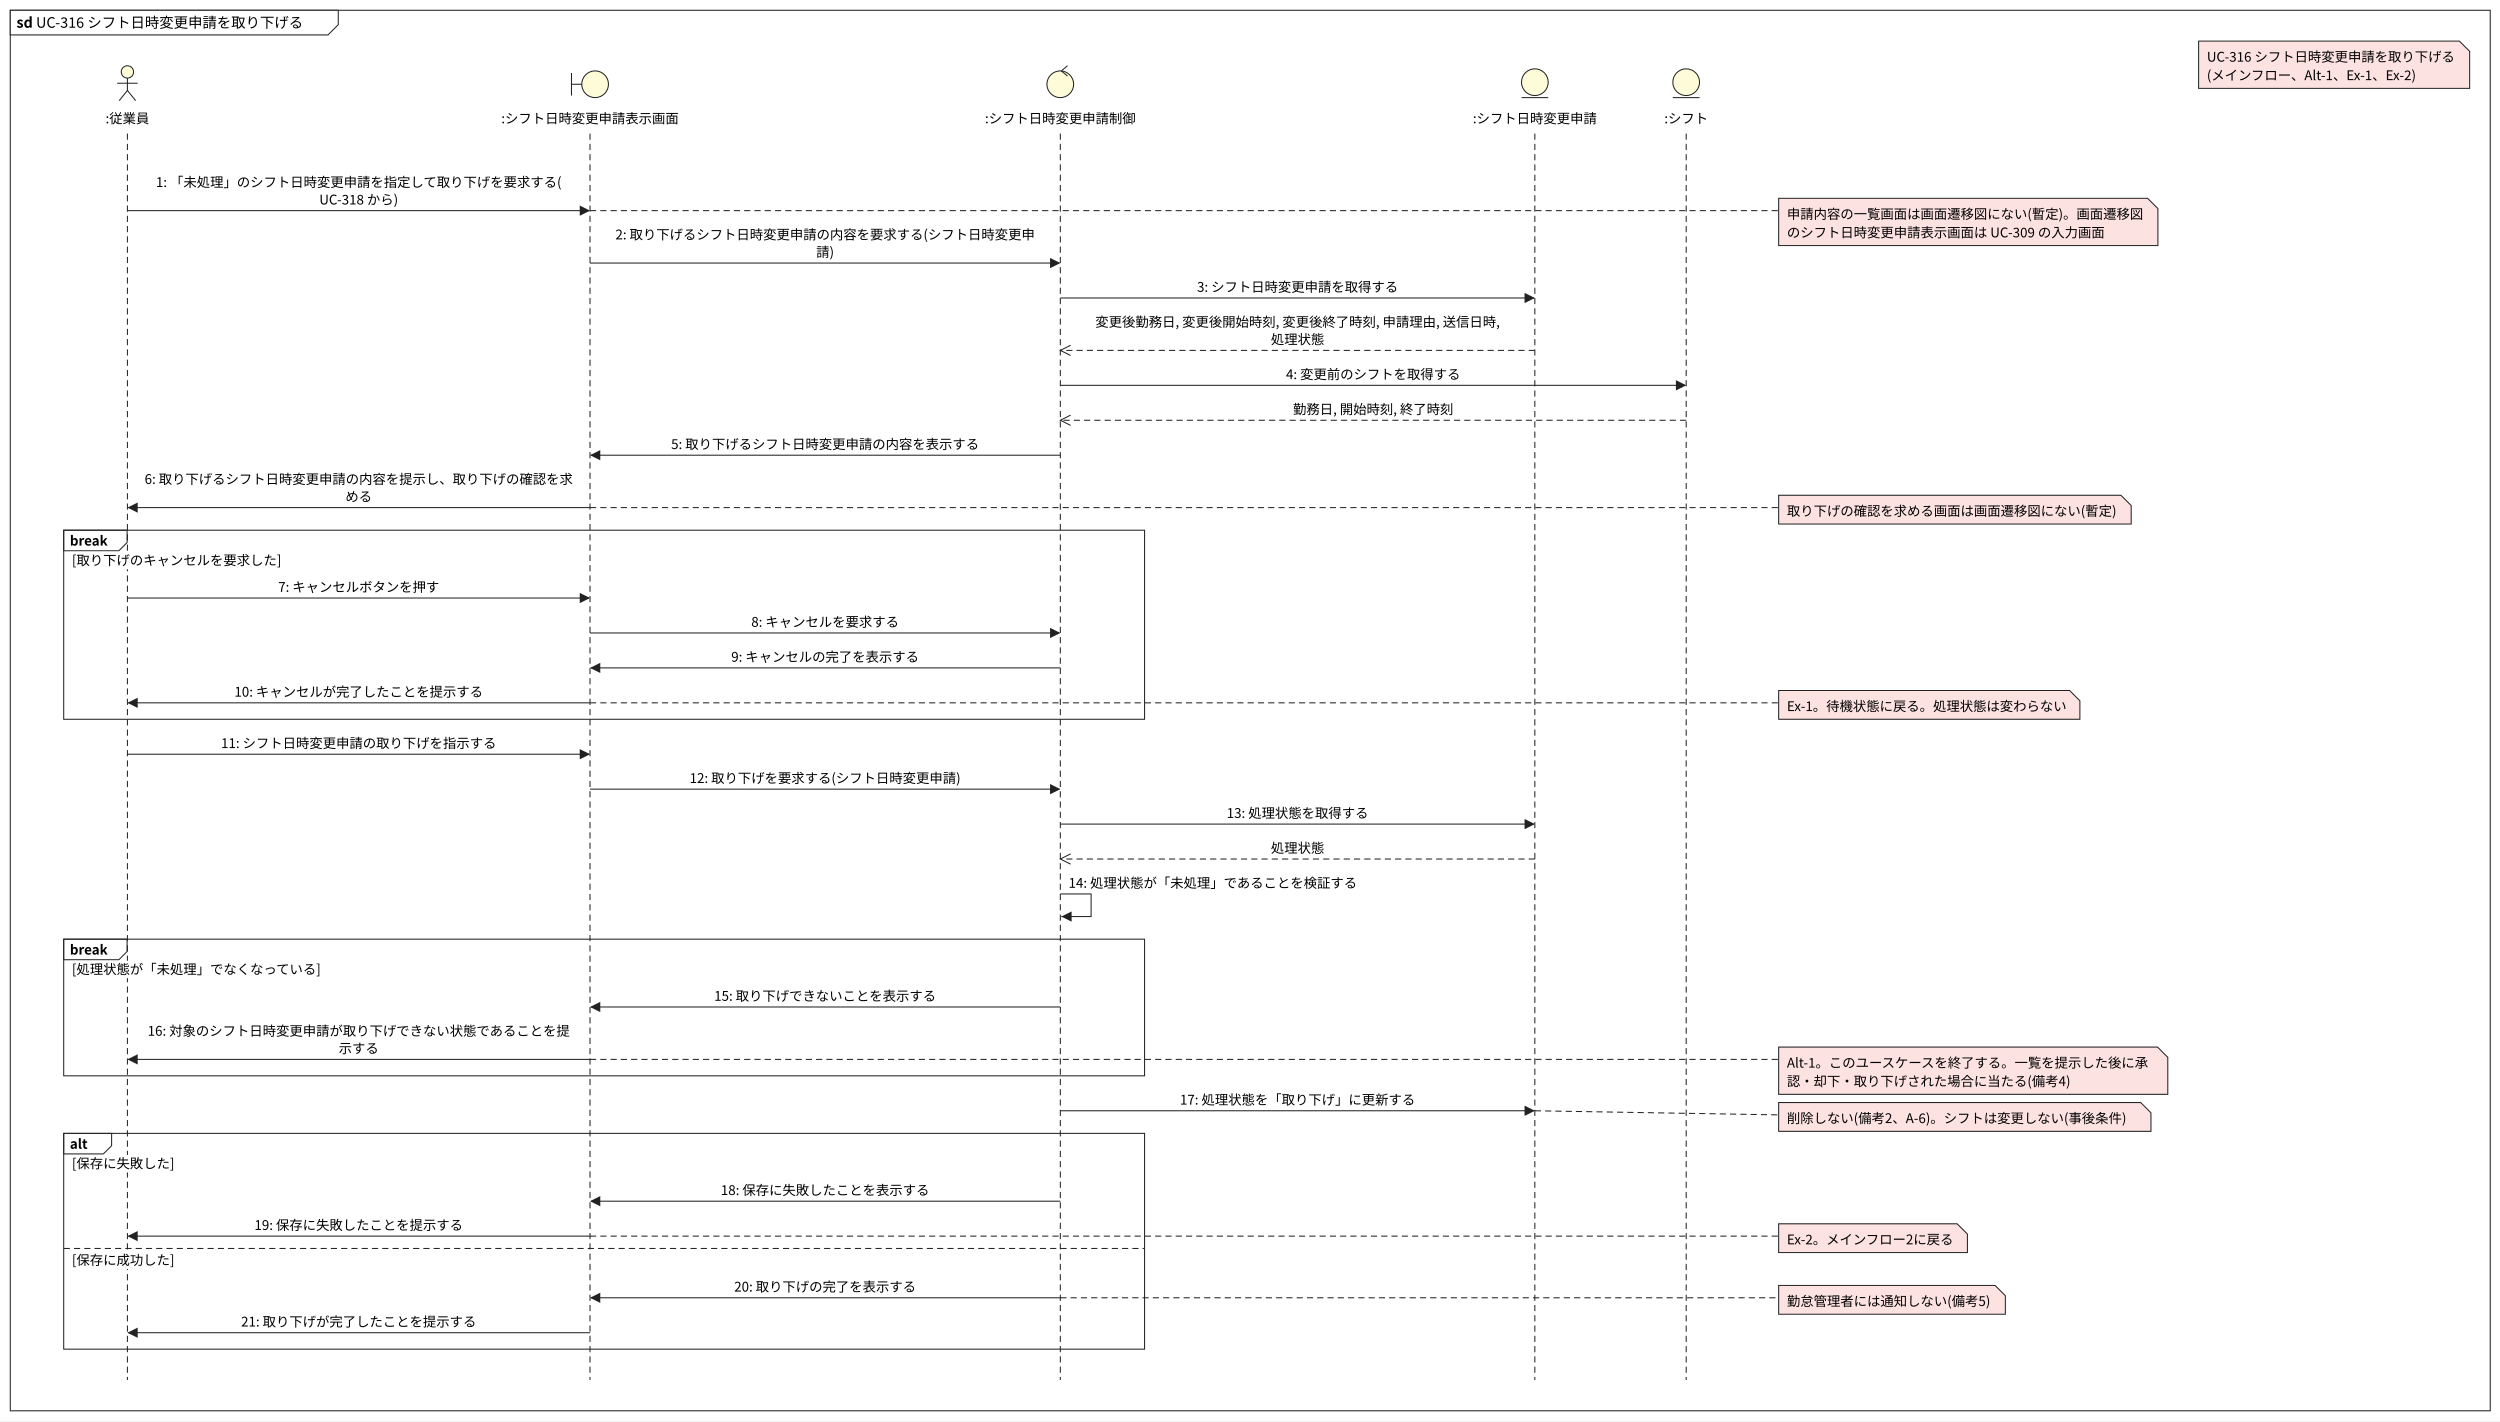
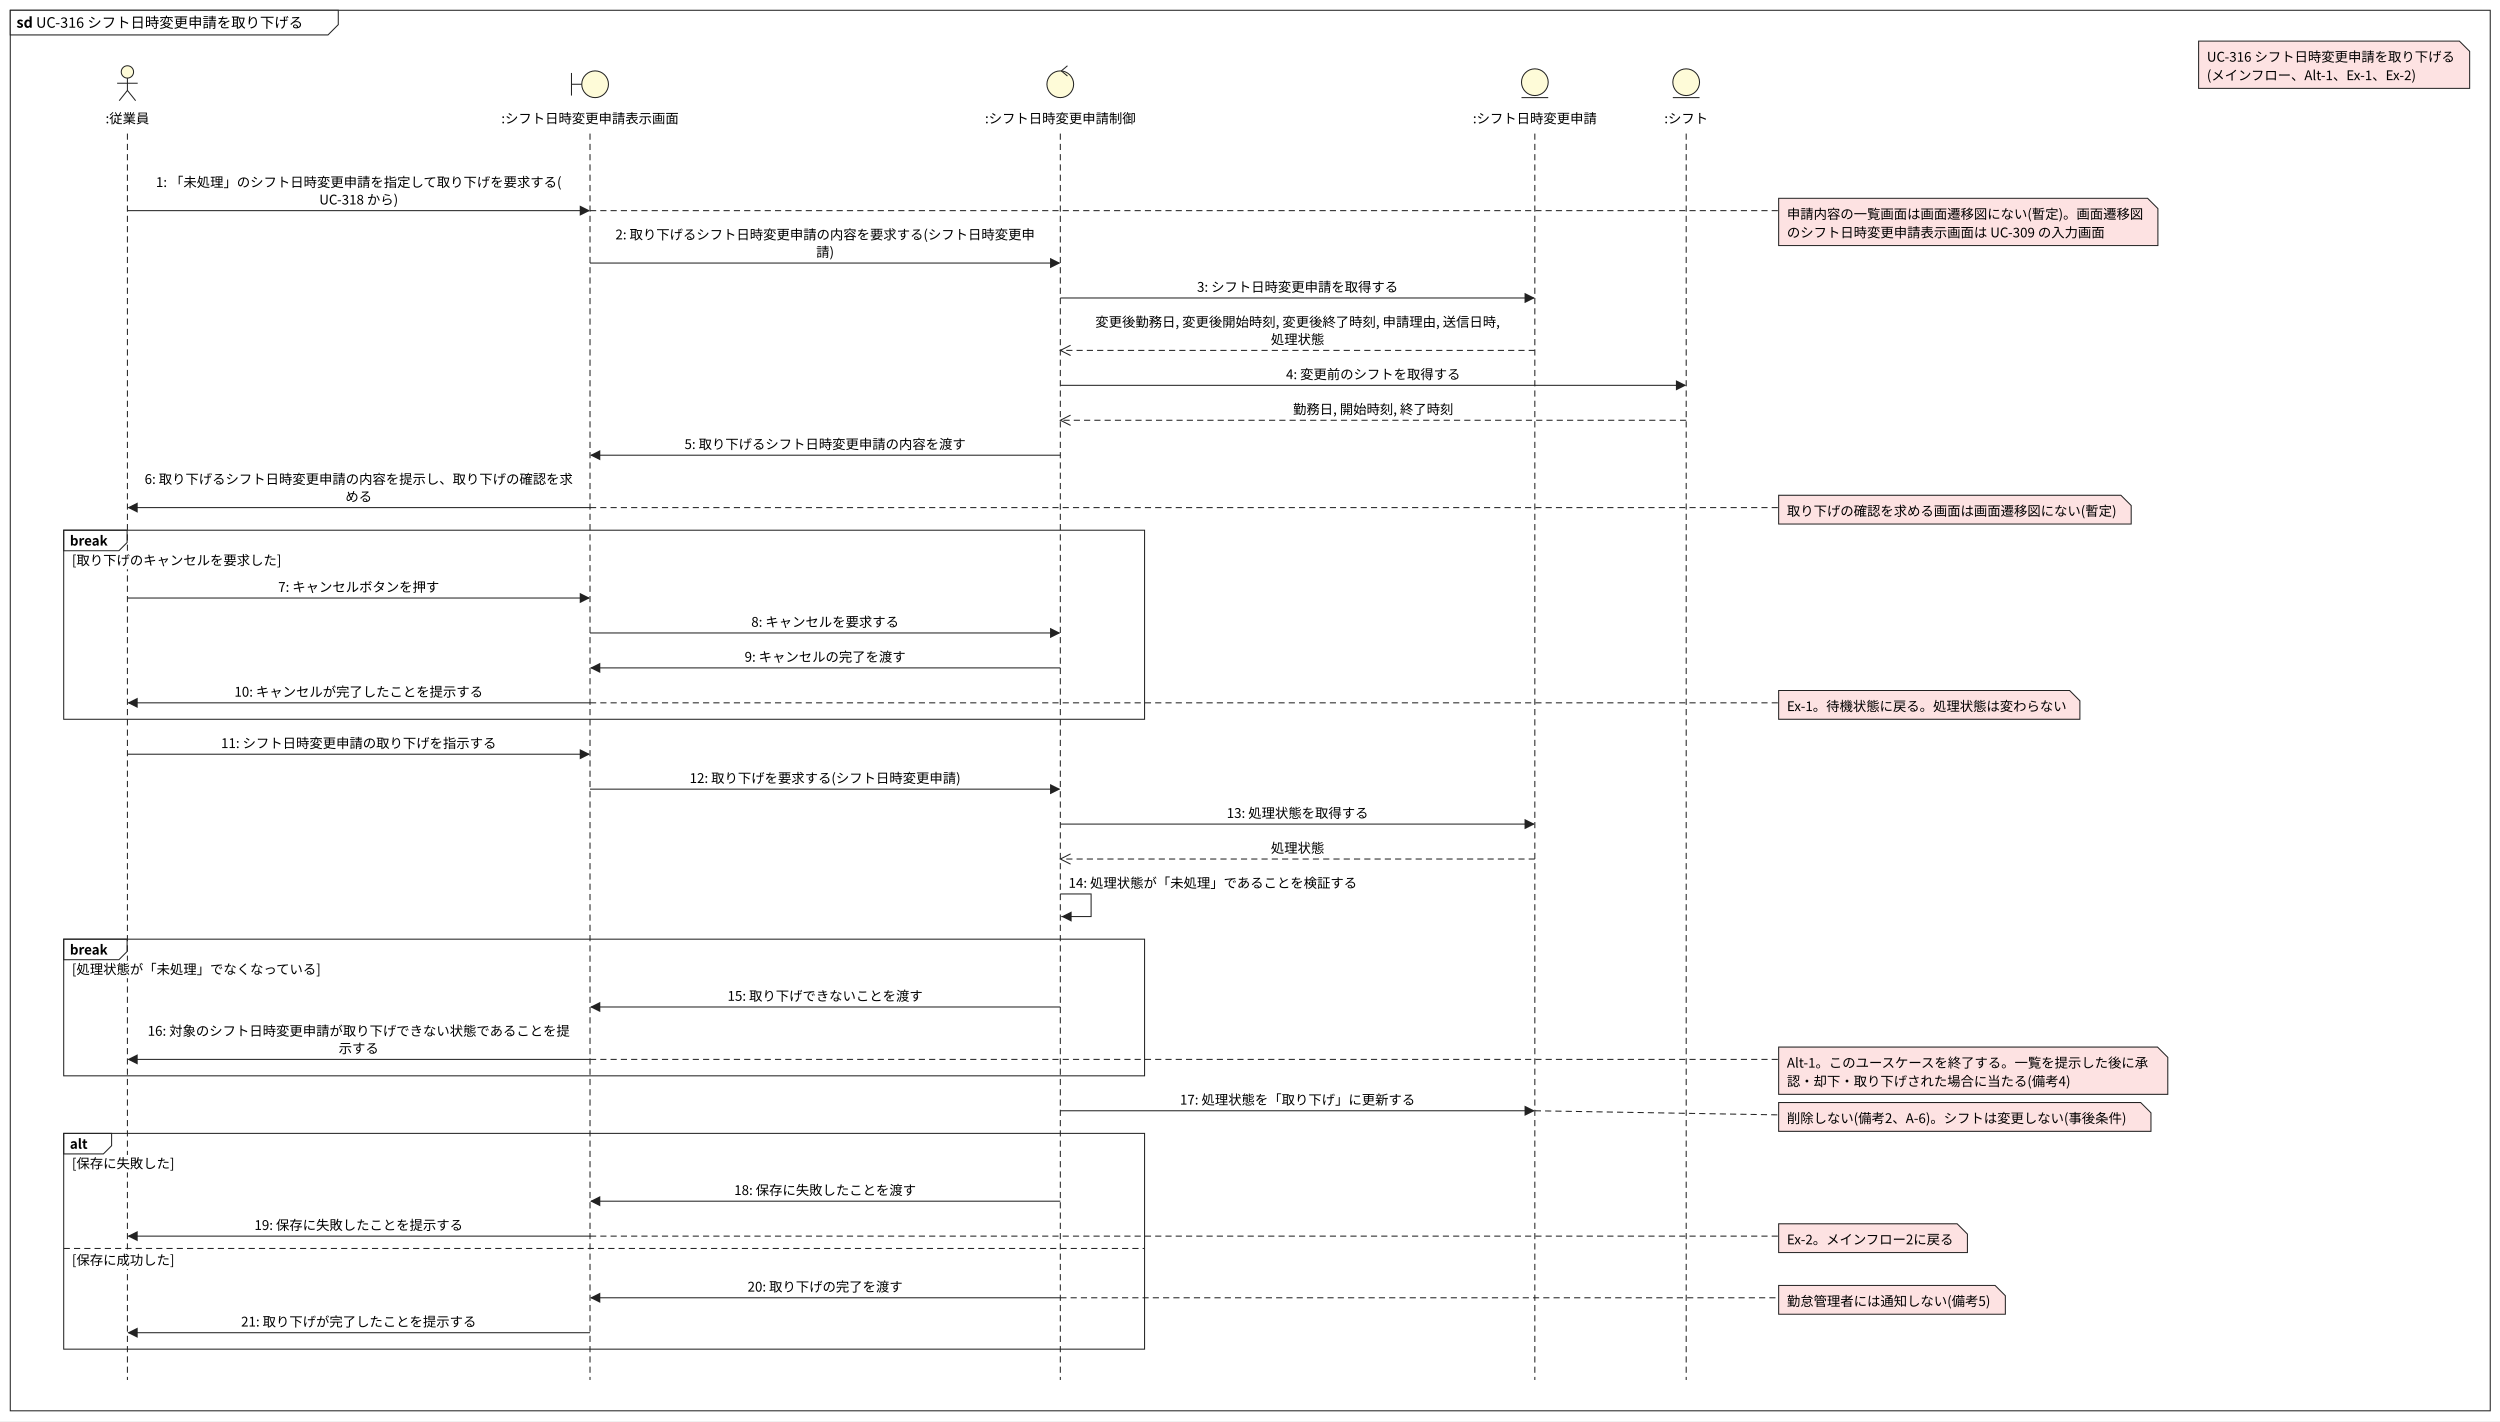
<svg xmlns="http://www.w3.org/2000/svg" width="2433" height="1383" viewBox="0 0 2433 1383" font-family="'Noto Sans CJK JP','Noto Sans JP','Hiragino Sans','Yu Gothic','Meiryo','IPAGothic',sans-serif">
  <rect width="100%" height="100%" fill="#fff" />
  <rect x="10" y="10" width="2413.5" height="1363.0" fill="none" stroke="#222" />
  <path d="M10 10 H329.2 V24 L319.2 34 H10 Z" fill="#fff" stroke="#222" />
  <line x1="124.0" y1="205.0" x2="573.2" y2="205.0" stroke="#222" stroke-width="1" />
  <polygon points="574.2,205.0 564.2,200.0 564.2,210.0" fill="#222" />
  <line x1="574.2" y1="205.0" x2="1731.0" y2="205.0" stroke="#222" stroke-width="1" stroke-dasharray="6 4" />
  <line x1="574.2" y1="256.0" x2="1030.9" y2="256.0" stroke="#222" stroke-width="1" />
  <polygon points="1031.9,256.0 1021.9,251.0 1021.9,261.0" fill="#222" />
  <line x1="1031.9" y1="290.0" x2="1492.7" y2="290.0" stroke="#222" stroke-width="1" />
  <polygon points="1493.7,290.0 1483.7,285.0 1483.7,295.0" fill="#222" />
  <line x1="1493.7" y1="341.0" x2="1032.9" y2="341.0" stroke="#222" stroke-width="1" stroke-dasharray="6 4" />
  <polyline points="1041.9,336.0 1031.9,341.0 1041.9,346.0" fill="none" stroke="#222" />
  <line x1="1031.9" y1="375.0" x2="1640.0" y2="375.0" stroke="#222" stroke-width="1" />
  <polygon points="1641.0,375.0 1631.0,370.0 1631.0,380.0" fill="#222" />
  <line x1="1641.0" y1="409.0" x2="1032.9" y2="409.0" stroke="#222" stroke-width="1" stroke-dasharray="6 4" />
  <polyline points="1041.9,404.0 1031.9,409.0 1041.9,414.0" fill="none" stroke="#222" />
  <line x1="1031.9" y1="443.0" x2="575.2" y2="443.0" stroke="#222" stroke-width="1" />
  <polygon points="574.2,443.0 584.2,438.0 584.2,448.0" fill="#222" />
  <line x1="574.2" y1="494.0" x2="125.0" y2="494.0" stroke="#222" stroke-width="1" />
  <polygon points="124.0,494.0 134.0,489.0 134.0,499.0" fill="#222" />
  <line x1="574.2" y1="494.0" x2="1731.0" y2="494.0" stroke="#222" stroke-width="1" stroke-dasharray="6 4" />
  <path d="M62 516 H123.7 V528 L115.7 536 H62 Z" fill="#fff" stroke="#222" />
  <line x1="124.0" y1="582.0" x2="573.2" y2="582.0" stroke="#222" stroke-width="1" />
  <polygon points="574.2,582.0 564.2,577.0 564.2,587.0" fill="#222" />
  <line x1="574.2" y1="616.0" x2="1030.9" y2="616.0" stroke="#222" stroke-width="1" />
  <polygon points="1031.9,616.0 1021.9,611.0 1021.9,621.0" fill="#222" />
  <line x1="1031.9" y1="650.0" x2="575.2" y2="650.0" stroke="#222" stroke-width="1" />
  <polygon points="574.2,650.0 584.2,645.0 584.2,655.0" fill="#222" />
  <line x1="574.2" y1="684.0" x2="125.0" y2="684.0" stroke="#222" stroke-width="1" />
  <polygon points="124.0,684.0 134.0,679.0 134.0,689.0" fill="#222" />
  <line x1="574.2" y1="684.0" x2="1731.0" y2="684.0" stroke="#222" stroke-width="1" stroke-dasharray="6 4" />
  <rect x="62.0" y="516.0" width="1051.9" height="184.0" rx="0" fill="none" stroke="#222" />
  <line x1="124.0" y1="734.0" x2="573.2" y2="734.0" stroke="#222" stroke-width="1" />
  <polygon points="574.2,734.0 564.2,729.0 564.2,739.0" fill="#222" />
  <line x1="574.2" y1="768.0" x2="1030.9" y2="768.0" stroke="#222" stroke-width="1" />
  <polygon points="1031.9,768.0 1021.9,763.0 1021.9,773.0" fill="#222" />
  <line x1="1031.9" y1="802.0" x2="1492.7" y2="802.0" stroke="#222" stroke-width="1" />
  <polygon points="1493.7,802.0 1483.7,797.0 1483.7,807.0" fill="#222" />
  <line x1="1493.7" y1="836.0" x2="1032.9" y2="836.0" stroke="#222" stroke-width="1" stroke-dasharray="6 4" />
  <polyline points="1041.9,831.0 1031.9,836.0 1041.9,841.0" fill="none" stroke="#222" />
  <polyline points="1031.86,870 1061.86,870 1061.86,892 1032.86,892" fill="none" stroke="#222" />
  <polygon points="1032.9,892.0 1042.9,887.0 1042.9,897.0" fill="#222" />
  <path d="M62 914 H123.7 V926 L115.7 934 H62 Z" fill="#fff" stroke="#222" />
  <line x1="1031.9" y1="980.0" x2="575.2" y2="980.0" stroke="#222" stroke-width="1" />
  <polygon points="574.2,980.0 584.2,975.0 584.2,985.0" fill="#222" />
  <line x1="574.2" y1="1031.0" x2="125.0" y2="1031.0" stroke="#222" stroke-width="1" />
  <polygon points="124.0,1031.0 134.0,1026.0 134.0,1036.0" fill="#222" />
  <line x1="574.2" y1="1031.0" x2="1731.0" y2="1031.0" stroke="#222" stroke-width="1" stroke-dasharray="6 4" />
  <rect x="62.0" y="914.0" width="1051.9" height="133.0" rx="0" fill="none" stroke="#222" />
  <line x1="1031.9" y1="1081.0" x2="1492.7" y2="1081.0" stroke="#222" stroke-width="1" />
  <polygon points="1493.7,1081.0 1483.7,1076.0 1483.7,1086.0" fill="#222" />
  <line x1="1493.7" y1="1081.0" x2="1731.0" y2="1085.0" stroke="#222" stroke-width="1" stroke-dasharray="6 4" />
  <path d="M62 1103 H108.62 V1115 L100.62 1123 H62 Z" fill="#fff" stroke="#222" />
  <line x1="1031.9" y1="1169.0" x2="575.2" y2="1169.0" stroke="#222" stroke-width="1" />
  <polygon points="574.2,1169.0 584.2,1164.0 584.2,1174.0" fill="#222" />
  <line x1="574.2" y1="1203.0" x2="125.0" y2="1203.0" stroke="#222" stroke-width="1" />
  <polygon points="124.0,1203.0 134.0,1198.0 134.0,1208.0" fill="#222" />
  <line x1="574.2" y1="1203.0" x2="1731.0" y2="1203.0" stroke="#222" stroke-width="1" stroke-dasharray="6 4" />
  <line x1="1031.9" y1="1263.0" x2="575.2" y2="1263.0" stroke="#222" stroke-width="1" />
  <polygon points="574.2,1263.0 584.2,1258.0 584.2,1268.0" fill="#222" />
  <line x1="1031.9" y1="1263.0" x2="1731.0" y2="1263.0" stroke="#222" stroke-width="1" stroke-dasharray="6 4" />
  <line x1="574.2" y1="1297.0" x2="125.0" y2="1297.0" stroke="#222" stroke-width="1" />
  <polygon points="124.0,1297.0 134.0,1292.0 134.0,1302.0" fill="#222" />
  <rect x="62.0" y="1103.0" width="1051.9" height="210.0" rx="0" fill="none" stroke="#222" />
  <line x1="62.0" y1="1215.0" x2="1113.9" y2="1215.0" stroke="#222" stroke-width="1" stroke-dasharray="6 4" />
  <circle cx="124" cy="70" r="6" fill="#fefbd8" stroke="#222" />
  <path d="M124 76 V88 M114 81 H134 M124 88 L116 98 M124 88 L132 98" fill="none" stroke="#222" />
  <line x1="124.0" y1="130.0" x2="124.0" y2="1343.0" stroke="#222" stroke-width="1" stroke-dasharray="6 4" />
  <circle cx="579.16" cy="82" r="13" fill="#fefbd8" stroke="#222" />
  <path d="M566.16 82 H556.16 M556.16 71 V93" fill="none" stroke="#222" />
  <line x1="574.2" y1="130.0" x2="574.2" y2="1343.0" stroke="#222" stroke-width="1" stroke-dasharray="6 4" />
  <circle cx="1031.86" cy="82" r="13" fill="#fefbd8" stroke="#222" />
  <path d="M1032.86 69 l6 -5 M1032.86 69 l6 5" fill="none" stroke="#222" />
  <line x1="1031.9" y1="130.0" x2="1031.9" y2="1343.0" stroke="#222" stroke-width="1" stroke-dasharray="6 4" />
  <circle cx="1493.72" cy="80" r="13" fill="#fefbd8" stroke="#222" />
  <path d="M1480.72 95 H1506.72" fill="none" stroke="#222" />
  <line x1="1493.7" y1="130.0" x2="1493.7" y2="1343.0" stroke="#222" stroke-width="1" stroke-dasharray="6 4" />
  <circle cx="1640.99" cy="80" r="13" fill="#fefbd8" stroke="#222" />
  <path d="M1627.99 95 H1653.99" fill="none" stroke="#222" />
  <line x1="1641.0" y1="130.0" x2="1641.0" y2="1343.0" stroke="#222" stroke-width="1" stroke-dasharray="6 4" />
  <rect x="143.5" y="169.0" width="411.2" height="17.0" fill="#fff" />
  <text x="349.1" y="182.0" font-size="13" text-anchor="middle">1: 「未処理」のシフト日時変更申請を指定して取り下げを要求する(</text>
  <rect x="303.9" y="186.0" width="90.3" height="17.0" fill="#fff" />
  <text x="349.1" y="199.0" font-size="13" text-anchor="middle">UC-318 から)</text>
  <rect x="590.9" y="220.0" width="424.2" height="17.0" fill="#fff" />
  <text x="803.0" y="233.0" font-size="13" text-anchor="middle">2: 取り下げるシフト日時変更申請の内容を要求する(シフト日時変更申</text>
  <rect x="790.7" y="237.0" width="24.5" height="17.0" fill="#fff" />
  <text x="803.0" y="250.0" font-size="13" text-anchor="middle">請)</text>
  <rect x="1158.5" y="271.0" width="208.6" height="17.0" fill="#fff" />
  <text x="1262.8" y="284.0" font-size="13" text-anchor="middle">3: シフト日時変更申請を取得する</text>
  <rect x="1044.9" y="305.0" width="435.9" height="17.0" fill="#fff" />
  <text x="1262.8" y="318.0" font-size="13" text-anchor="middle">変更後勤務日, 変更後開始時刻, 変更後終了時刻, 申請理由, 送信日時,</text>
  <rect x="1231.0" y="322.0" width="63.5" height="17.0" fill="#fff" />
  <text x="1262.8" y="335.0" font-size="13" text-anchor="middle"> 処理状態</text>
  <rect x="1245.1" y="356.0" width="182.6" height="17.0" fill="#fff" />
  <text x="1336.4" y="369.0" font-size="13" text-anchor="middle">4: 変更前のシフトを取得する</text>
  <rect x="1247.8" y="390.0" width="177.2" height="17.0" fill="#fff" />
  <text x="1336.4" y="403.0" font-size="13" text-anchor="middle">勤務日, 開始時刻, 終了時刻</text>
-   <rect x="646.7" y="424.0" width="312.6" height="17.0" fill="#fff" />
-   <text x="803.0" y="437.0" font-size="13" text-anchor="middle">5: 取り下げるシフト日時変更申請の内容を表示する</text>
+   <rect x="659.7" y="424.0" width="286.6" height="17.0" fill="#fff" />
+   <text x="803.0" y="437.0" font-size="13" text-anchor="middle">5: 取り下げるシフト日時変更申請の内容を渡す</text>
  <rect x="134.3" y="458.0" width="429.6" height="17.0" fill="#fff" />
  <text x="349.1" y="471.0" font-size="13" text-anchor="middle">6: 取り下げるシフト日時変更申請の内容を提示し、取り下げの確認を求</text>
  <rect x="334.1" y="475.0" width="30.0" height="17.0" fill="#fff" />
  <text x="349.1" y="488.0" font-size="13" text-anchor="middle">める</text>
  <text x="68.0" y="531.0" font-size="13" text-anchor="start" font-weight="bold">break</text>
  <rect x="68.0" y="537.0" width="214.1" height="17.0" fill="#fff" />
  <text x="70.0" y="550.0" font-size="13" text-anchor="start">[取り下げのキャンセルを要求した]</text>
  <rect x="264.3" y="563.0" width="169.6" height="17.0" fill="#fff" />
  <text x="349.1" y="576.0" font-size="13" text-anchor="middle">7: キャンセルボタンを押す</text>
  <rect x="724.7" y="597.0" width="156.6" height="17.0" fill="#fff" />
  <text x="803.0" y="610.0" font-size="13" text-anchor="middle">8: キャンセルを要求する</text>
-   <rect x="705.2" y="631.0" width="195.6" height="17.0" fill="#fff" />
-   <text x="803.0" y="644.0" font-size="13" text-anchor="middle">9: キャンセルの完了を表示する</text>
+   <rect x="718.2" y="631.0" width="169.6" height="17.0" fill="#fff" />
+   <text x="803.0" y="644.0" font-size="13" text-anchor="middle">9: キャンセルの完了を渡す</text>
  <rect x="221.5" y="665.0" width="255.2" height="17.0" fill="#fff" />
  <text x="349.1" y="678.0" font-size="13" text-anchor="middle">10: キャンセルが完了したことを提示する</text>
  <rect x="208.5" y="715.0" width="281.2" height="17.0" fill="#fff" />
  <text x="349.1" y="728.0" font-size="13" text-anchor="middle">11: シフト日時変更申請の取り下げを指示する</text>
  <rect x="661.4" y="749.0" width="283.2" height="17.0" fill="#fff" />
  <text x="803.0" y="762.0" font-size="13" text-anchor="middle">12: 取り下げを要求する(シフト日時変更申請)</text>
  <rect x="1187.2" y="783.0" width="151.2" height="17.0" fill="#fff" />
  <text x="1262.8" y="796.0" font-size="13" text-anchor="middle">13: 処理状態を取得する</text>
  <rect x="1234.8" y="817.0" width="56.0" height="17.0" fill="#fff" />
  <text x="1262.8" y="830.0" font-size="13" text-anchor="middle">処理状態</text>
  <rect x="1037.9" y="851.0" width="294.2" height="17.0" fill="#fff" />
  <text x="1039.9" y="864.0" font-size="13" text-anchor="start">14: 処理状態が「未処理」であることを検証する</text>
  <text x="68.0" y="929.0" font-size="13" text-anchor="start" font-weight="bold">break</text>
  <rect x="68.0" y="935.0" width="253.1" height="17.0" fill="#fff" />
  <text x="70.0" y="948.0" font-size="13" text-anchor="start">[処理状態が「未処理」でなくなっている]</text>
-   <rect x="688.4" y="961.0" width="229.2" height="17.0" fill="#fff" />
-   <text x="803.0" y="974.0" font-size="13" text-anchor="middle">15: 取り下げできないことを表示する</text>
+   <rect x="701.4" y="961.0" width="203.2" height="17.0" fill="#fff" />
+   <text x="803.0" y="974.0" font-size="13" text-anchor="middle">15: 取り下げできないことを渡す</text>
  <rect x="137.0" y="995.0" width="424.2" height="17.0" fill="#fff" />
  <text x="349.1" y="1008.0" font-size="13" text-anchor="middle">16: 対象のシフト日時変更申請が取り下げできない状態であることを提</text>
  <rect x="327.6" y="1012.0" width="43.0" height="17.0" fill="#fff" />
  <text x="349.1" y="1025.0" font-size="13" text-anchor="middle">示する</text>
  <rect x="1141.7" y="1062.0" width="242.2" height="17.0" fill="#fff" />
  <text x="1262.8" y="1075.0" font-size="13" text-anchor="middle">17: 処理状態を「取り下げ」に更新する</text>
  <text x="68.0" y="1118.0" font-size="13" text-anchor="start" font-weight="bold">alt</text>
  <rect x="68.0" y="1124.0" width="110.1" height="17.0" fill="#fff" />
  <text x="70.0" y="1137.0" font-size="13" text-anchor="start">[保存に失敗した]</text>
-   <rect x="694.9" y="1150.0" width="216.2" height="17.0" fill="#fff" />
-   <text x="803.0" y="1163.0" font-size="13" text-anchor="middle">18: 保存に失敗したことを表示する</text>
+   <rect x="707.9" y="1150.0" width="190.2" height="17.0" fill="#fff" />
+   <text x="803.0" y="1163.0" font-size="13" text-anchor="middle">18: 保存に失敗したことを渡す</text>
  <rect x="241.0" y="1184.0" width="216.2" height="17.0" fill="#fff" />
  <text x="349.1" y="1197.0" font-size="13" text-anchor="middle">19: 保存に失敗したことを提示する</text>
  <rect x="68.0" y="1218.0" width="110.1" height="17.0" fill="#fff" />
  <text x="70.0" y="1231.0" font-size="13" text-anchor="start">[保存に成功した]</text>
-   <rect x="707.9" y="1244.0" width="190.2" height="17.0" fill="#fff" />
-   <text x="803.0" y="1257.0" font-size="13" text-anchor="middle">20: 取り下げの完了を表示する</text>
+   <rect x="720.9" y="1244.0" width="164.2" height="17.0" fill="#fff" />
+   <text x="803.0" y="1257.0" font-size="13" text-anchor="middle">20: 取り下げの完了を渡す</text>
  <rect x="228.0" y="1278.0" width="242.2" height="17.0" fill="#fff" />
  <text x="349.1" y="1291.0" font-size="13" text-anchor="middle">21: 取り下げが完了したことを提示する</text>
  <text x="124.0" y="120.0" font-size="13" text-anchor="middle">:従業員</text>
  <text x="574.2" y="120.0" font-size="13" text-anchor="middle">:シフト日時変更申請表示画面</text>
  <text x="1031.9" y="120.0" font-size="13" text-anchor="middle">:シフト日時変更申請制御</text>
  <text x="1493.7" y="120.0" font-size="13" text-anchor="middle">:シフト日時変更申請</text>
  <text x="1641.0" y="120.0" font-size="13" text-anchor="middle">:シフト</text>
  <path d="M1730.99 193 H2090.07 L2100.07 203 V239 H1730.99 Z" fill="#fde2e2" stroke="#222" />
  <text x="1739.0" y="213.0" font-size="13" text-anchor="start">申請内容の一覧画面は画面遷移図にない(暫定)。画面遷移図</text>
  <text x="1739.0" y="231.0" font-size="13" text-anchor="start">のシフト日時変更申請表示画面は UC-309 の入力画面</text>
  <path d="M1730.99 482 H2064.07 L2074.07 492 V510 H1730.99 Z" fill="#fde2e2" stroke="#222" />
  <text x="1739.0" y="502.0" font-size="13" text-anchor="start">取り下げの確認を求める画面は画面遷移図にない(暫定)</text>
  <path d="M1730.99 672 H2014.15 L2024.15 682 V700 H1730.99 Z" fill="#fde2e2" stroke="#222" />
  <text x="1739.0" y="692.0" font-size="13" text-anchor="start">Ex-1。待機状態に戻る。処理状態は変わらない</text>
  <path d="M1730.99 1019 H2099.69 L2109.69 1029 V1065 H1730.99 Z" fill="#fde2e2" stroke="#222" />
  <text x="1739.0" y="1039.0" font-size="13" text-anchor="start">Alt-1。このユースケースを終了する。一覧を提示した後に承</text>
  <text x="1739.0" y="1057.0" font-size="13" text-anchor="start">認・却下・取り下げされた場合に当たる(備考4)</text>
  <path d="M1730.99 1073 H2083.31 L2093.31 1083 V1101 H1730.99 Z" fill="#fde2e2" stroke="#222" />
  <text x="1739.0" y="1093.0" font-size="13" text-anchor="start">削除しない(備考2、A-6)。シフトは変更しない(事後条件)</text>
  <path d="M1730.99 1191 H1904.69 L1914.69 1201 V1219 H1730.99 Z" fill="#fde2e2" stroke="#222" />
  <text x="1739.0" y="1211.0" font-size="13" text-anchor="start">Ex-2。メインフロー2に戻る</text>
  <path d="M1730.99 1251 H1941.61 L1951.61 1261 V1279 H1730.99 Z" fill="#fde2e2" stroke="#222" />
  <text x="1739.0" y="1271.0" font-size="13" text-anchor="start">勤怠管理者には通知しない(備考5)</text>
  <path d="M2139.69 40 H2393.47 L2403.47 50 V86 H2139.69 Z" fill="#fde2e2" stroke="#222" />
  <text x="2147.7" y="60.0" font-size="13" text-anchor="start">UC-316 シフト日時変更申請を取り下げる</text>
  <text x="2147.7" y="78.0" font-size="13" text-anchor="start">(メインフロー、Alt-1、Ex-1、Ex-2)</text>
  <text x="16" y="27" font-size="14">
    <tspan font-weight="bold">sd</tspan> UC-316 シフト日時変更申請を取り下げる</text>
</svg>
